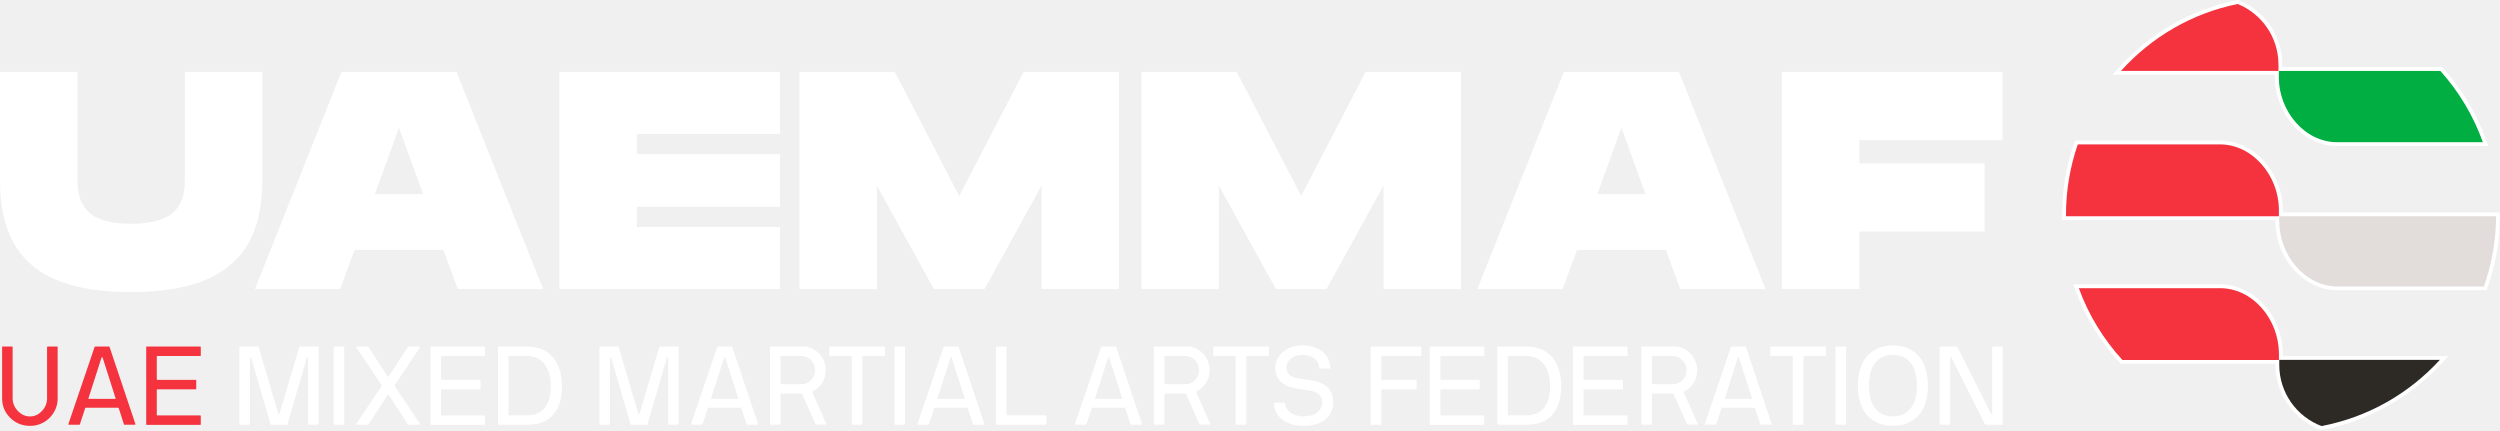
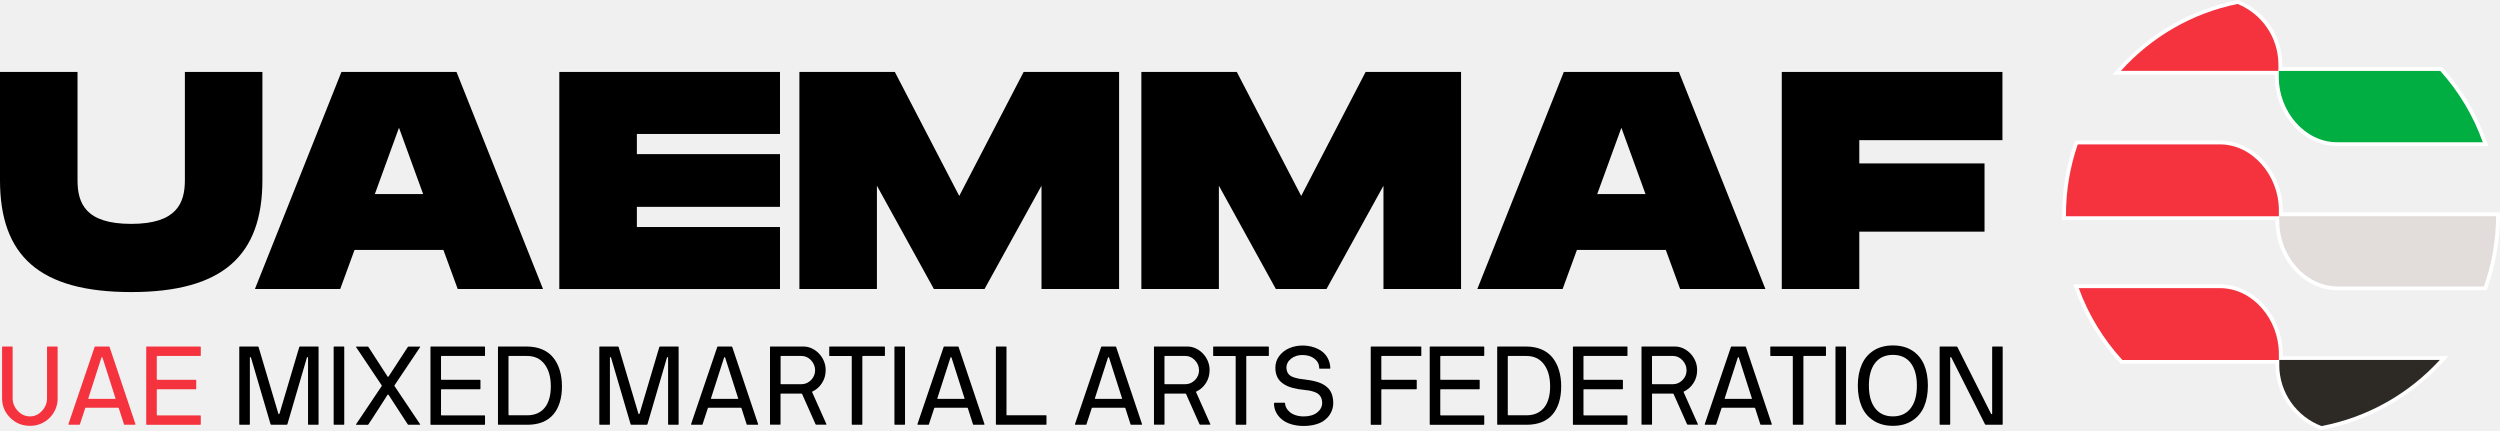
- <svg xmlns="http://www.w3.org/2000/svg" id="Layer_1" data-name="Layer 1" viewBox="0 0 496.06 85.33">
+ <svg xmlns="http://www.w3.org/2000/svg" id="Layer_1" data-name="Layer 1" viewBox="0 0 733.99 126.25">
  <defs>
    <style>
      .cls-1 {
        fill: #fff;
      }

      .cls-2 {
        fill: #e2dddb;
      }

      .cls-3 {
        fill: #f5333f;
      }

      .cls-4 {
        fill: #00ae42;
      }

      .cls-5 {
        fill: #2d2a26;
      }
    </style>
  </defs>
-   <g>
-     <path class="cls-1" d="m451.42,15.33c0,7.39,5.65,13.64,12.34,13.64h29.97s-.36-1-.36-1c-1.9-5.33-4.79-10.18-8.59-14.41l-.23-.25h-31.7v-.51c0-5.61-3.36-10.61-8.57-12.71l-.21-.09-.22.05c-9.15,1.86-17.3,6.53-23.57,13.52l-1.13,1.26h32.27v.51Z" />
-     <path class="cls-1" d="m452.94,42.13v-.49c0-7.45-5.7-13.75-12.45-13.75h-28.76s-.18.51-.18.51c-1.58,4.57-2.38,9.35-2.38,14.21v1.05h42.33v.27c0,7.41,5.66,13.67,12.37,13.67h29.53s.18-.51.18-.51c1.61-4.55,2.44-9.33,2.47-14.19v-.76s-43.11,0-43.11,0Z" />
-     <path class="cls-1" d="m452.94,70.16c0-7.45-5.7-13.74-12.46-13.74h-29.08s.37,1,.37,1c1.95,5.38,4.91,10.27,8.8,14.51l.22.25h30.71v.22c0,5.67,3.56,10.83,8.86,12.85l.2.08.21-.04c9.11-1.73,17.6-6.48,23.89-13.36l1.16-1.27h-32.89v-.5Z" />
-     <path class="cls-3" d="m452.1,12.8c0-5.44-3.35-10.09-8.09-12.01-9.12,1.85-17.17,6.62-23.16,13.28h31.26v-1.27Z" />
-     <path class="cls-4" d="m452.17,15.33c0,6.69,5.09,12.89,11.59,12.89h28.9c-1.88-5.27-4.77-10.07-8.44-14.15h-32.04v1.27Z" />
-     <path class="cls-3" d="m452.19,41.64c0-6.71-5.17-12.99-11.69-12.99h-28.22c-1.51,4.38-2.34,9.08-2.34,13.97,0,.1,0,.2,0,.29h42.25v-1.27Z" />
-     <path class="cls-2" d="m452.26,43.93c0,6.71,5.1,12.92,11.61,12.92,0,0,15.82,0,28.99,0,1.54-4.37,2.4-9.06,2.43-13.95h-43.04s0,1.03,0,1.03Z" />
-     <path class="cls-3" d="m452.19,70.16c0-6.71-5.1-12.99-11.7-12.98h-28c1.93,5.32,4.89,10.15,8.65,14.25h31.06v-1.27Z" />
-     <path class="cls-5" d="m452.26,72.4c0,5.55,3.48,10.28,8.38,12.14,9.22-1.75,17.39-6.47,23.48-13.13h-31.86v.98Z" />
+   <g id="UAEMMAF_White_H" data-name="UAEMMAF White H">
+     <g>
+       <g>
+         <path class="cls-1" d="m667.92,22.69c0,10.94,8.36,20.19,18.27,20.19h44.34s-.53-1.49-.53-1.49c-2.81-7.89-7.09-15.07-12.71-21.32l-.33-.37h-46.9v-.75c0-8.31-4.98-15.69-12.68-18.81l-.31-.13-.33.07c-13.53,2.75-25.59,9.67-34.88,20l-1.68,1.87h47.75v.75Z" />
+         <path class="cls-1" d="m670.19,62.34v-.73c0-11.03-8.43-20.34-18.42-20.34h-42.55s-.26.76-.26.76c-2.34,6.75-3.52,13.83-3.52,21.03v1.55h62.63v.39c0,10.96,8.38,20.23,18.3,20.23h43.69s.26-.75.26-.75c2.38-6.74,3.61-13.8,3.66-21v-1.13s-63.79-.01-63.79-.01Z" />
+         <path class="cls-1" d="m670.19,103.81c0-11.02-8.43-20.33-18.43-20.33h-43.03s.54,1.49.54,1.49c2.89,7.97,7.27,15.19,13.02,21.47l.33.36h45.44v.32c0,8.39,5.27,16.03,13.12,19.01l.3.11.31-.06c13.48-2.56,26.04-9.58,35.36-19.76l1.71-1.87h-48.67v-.75Z" />
+         <path class="cls-3" d="m668.93,18.94c0-8.04-4.95-14.93-11.98-17.78-13.49,2.74-25.41,9.79-34.27,19.65h46.25v-1.87Z" />
+         <path class="cls-4" d="m669.04,22.69c0,9.91,7.53,19.08,17.15,19.07h42.75c-2.78-7.8-7.06-14.9-12.49-20.94h-47.41v1.87Z" />
+         <path class="cls-3" d="m669.07,61.61c0-9.93-7.65-19.22-17.3-19.22h-41.75c-2.24,6.48-3.46,13.43-3.46,20.67,0,.15,0,.29,0,.43h62.51v-1.88Z" />
+         <path class="cls-2" d="m669.18,65c0,9.93,7.54,19.11,17.18,19.11,0,0,23.41,0,42.9,0,2.28-6.46,3.55-13.4,3.59-20.64h-63.68s0,1.53,0,1.53Z" />
+         <path class="cls-3" d="m669.07,103.81c0-9.93-7.55-19.22-17.32-19.21h-41.43c2.86,7.87,7.24,15.02,12.79,21.09h45.96v-1.88Z" />
+         <path class="cls-5" d="m669.18,107.13c0,8.21,5.15,15.21,12.4,17.96,13.64-2.59,25.73-9.57,34.74-19.42h-47.13v1.46Z" />
+       </g>
+       <g>
+         <path d="m38.52,85.75C11.56,85.75,0,75.1,0,52.89v-31.77h22.76v31.77c0,6.83,2.36,12.84,15.76,12.84s15.76-6.1,15.76-12.84v-31.77h22.76v31.77c0,22.12-11.64,32.86-38.52,32.86Z" />
+         <path d="m130.18,73.37h-26.09l-4.2,11.47h-25.04l25.39-63.72h33.79l25.39,63.72h-25.04l-4.2-11.47Zm-5.95-16.39l-7.09-19.48-7.09,19.48h14.18Z" />
+         <path d="m186.98,39.33v5.92h42.02v15.48h-42.02v5.92h42.02v18.21h-64.79V21.12h64.79v18.21h-42.02Z" />
+         <path d="m328.54,84.84h-22.76v-30.31l-16.72,30.31h-14.88l-16.72-30.31v30.31h-22.76V21.12h28.02l18.91,36.41,18.91-36.41h28.02v63.72Z" />
+         <path d="m428.94,84.84h-22.76v-30.31l-16.72,30.31h-14.88l-16.72-30.31v30.31h-22.76V21.12h28.02l18.91,36.41,18.91-36.41h28.02v63.72Z" />
+         <path d="m489.07,73.37h-26.09l-4.2,11.47h-25.04l25.39-63.72h33.79l25.39,63.72h-25.04l-4.2-11.47Zm-5.95-16.39l-7.09-19.48-7.09,19.48h14.18Z" />
+         <path d="m545.88,41.15v6.83h36.77v20.03h-36.77v16.84h-22.76V21.12h64.79v20.03h-42.02Z" />
+       </g>
+       <path class="cls-3" d="m.62,101.9c0-.11.05-.16.16-.16h2.77c.11,0,.16.05.16.16v15.02c0,1.4.51,2.64,1.51,3.71,1,1.08,2.2,1.62,3.58,1.62s2.55-.54,3.53-1.62c.99-1.07,1.48-2.31,1.48-3.71v-15.02c0-.11.05-.16.16-.16h2.77c.11,0,.18.05.18.16v15.02c.1,4.43-3.68,8.2-8.12,8.1-2.28,0-4.2-.78-5.8-2.36-1.59-1.58-2.39-3.49-2.39-5.75v-15.02Z" />
+       <path class="cls-3" d="m27.77,101.9c.03-.11.1-.16.19-.16h4.01c.11,0,.18.05.21.16l7.6,22.64c.02.08-.05.16-.16.16h-3.07c-.08,0-.13-.05-.16-.16l-1.5-4.67c-.02-.11-.1-.16-.24-.16h-9.46c-.1,0-.16.05-.19.16l-1.53,4.67c-.03.11-.08.16-.16.16h-3.04c-.1,0-.22-.03-.19-.16l7.69-22.64Zm-1.82,15.05s-.02.05-.02.06c0,.06.05.1.14.1h7.72c.1,0,.14-.03.14-.1,0-.02,0-.05-.02-.06l-3.81-11.94c-.06-.19-.27-.19-.33,0l-3.84,11.94Z" />
+       <path class="cls-3" d="m42.93,101.9c0-.11.05-.16.16-.16h15.68c.11,0,.18.05.18.16v2.45c0,.11-.06.16-.18.16h-12.58c-.11,0-.16.06-.16.18v6.64c0,.11.05.18.16.18h11.24c.11,0,.18.05.18.16v2.44c0,.11-.06.18-.18.18h-11.24c-.11,0-.16.05-.16.16v7.34c0,.11.05.16.16.16h12.58c.11,0,.18.05.18.16v2.45c0,.11-.06.16-.18.16h-15.68c-.11,0-.16-.05-.16-.16v-22.64Z" />
+       <path d="m70.25,101.9c0-.11.05-.16.16-.16h5.29c.1,0,.18.05.22.16l5.81,19.57c.06.14.25.14.32,0l5.81-19.57c.05-.11.13-.16.22-.16h5.29c.11,0,.16.05.16.16v22.64c0,.11-.05.16-.16.16h-2.77c-.11,0-.16-.05-.16-.16v-19.54c0-.21-.29-.21-.33-.03l-5.73,19.57c-.03.11-.13.16-.27.16h-4.43c-.14,0-.22-.05-.25-.16l-5.75-19.57c-.06-.19-.32-.16-.32.03v19.54c0,.11-.06.16-.18.16h-2.77c-.11,0-.16-.05-.16-.16v-22.64Z" />
+       <path d="m97.96,101.9c0-.11.05-.16.16-.16h2.77c.11,0,.18.05.18.16v22.64c0,.11-.06.16-.18.16h-2.77c-.11,0-.16-.05-.16-.16v-22.64Z" />
+       <path d="m104.55,124.55l7.5-11.19c.05-.08.05-.18,0-.25l-7.5-11.19s-.03-.05-.03-.06,0-.03.02-.05c.02-.03.06-.05.11-.05h3.3c.1,0,.18.05.25.16l5.57,8.61c.11.14.22.14.33,0l5.6-8.61c.08-.11.19-.16.32-.16h3.23s.1.02.11.05c.02.02.03.06-.02.11l-7.5,11.19c-.05.08-.05.18,0,.25l7.5,11.19s.03.05.03.06,0,.03-.02.05c-.02.03-.06.05-.11.05h-3.33c-.08,0-.14-.05-.22-.16l-5.6-8.61c-.11-.14-.22-.14-.33,0-.49.78-1.19,1.89-2.12,3.33-.94,1.43-1.74,2.68-2.42,3.73l-1.03,1.56c-.08.11-.16.16-.25.16h-3.3s-.1-.02-.11-.05c-.02-.02-.03-.06.02-.11Z" />
+       <path d="m126.38,101.9c0-.11.05-.16.16-.16h15.68c.11,0,.18.05.18.16v2.45c0,.11-.06.16-.18.16h-12.58c-.11,0-.16.06-.16.18v6.64c0,.11.05.18.16.18h11.24c.11,0,.18.05.18.16v2.44c0,.11-.06.18-.18.18h-11.24c-.11,0-.16.05-.16.16v7.34c0,.11.05.16.16.16h12.58c.11,0,.18.05.18.16v2.45c0,.11-.06.16-.18.16h-15.68c-.11,0-.16-.05-.16-.16v-22.64Z" />
+       <path d="m146.2,101.9c0-.11.05-.16.16-.16h8.42c3.36.02,6.02,1.21,7.69,3.3,1.66,2.09,2.52,4.95,2.52,8.41s-.86,6.29-2.58,8.28c-1.74,1.99-4.27,2.98-7.63,2.98h-8.42c-.11,0-.16-.05-.16-.16v-22.64Zm3.1,19.87c0,.11.05.16.16.16h5.32c4.39,0,6.94-2.99,6.94-8.49,0-2.74-.62-4.92-1.85-6.53s-2.93-2.4-5.1-2.4h-5.32c-.11,0-.16.06-.16.18v17.09Z" />
+       <path d="m175.96,101.9c0-.11.05-.16.16-.16h5.29c.1,0,.18.05.22.16l5.81,19.57c.06.14.25.14.32,0l5.81-19.57c.05-.11.13-.16.22-.16h5.29c.11,0,.16.05.16.16v22.64c0,.11-.05.16-.16.16h-2.77c-.11,0-.16-.05-.16-.16v-19.54c0-.21-.29-.21-.33-.03l-5.73,19.57c-.03.11-.13.16-.27.16h-4.43c-.14,0-.22-.05-.25-.16l-5.75-19.57c-.06-.19-.32-.16-.32.03v19.54c0,.11-.06.16-.18.16h-2.77c-.11,0-.16-.05-.16-.16v-22.64Z" />
+       <path d="m210.58,101.9c.03-.11.1-.16.19-.16h4.01c.11,0,.18.05.21.16l7.6,22.64c.02.08-.05.16-.16.16h-3.07c-.08,0-.13-.05-.16-.16l-1.5-4.67c-.02-.11-.1-.16-.24-.16h-9.46c-.1,0-.16.05-.19.16l-1.53,4.67c-.03.11-.08.16-.16.16h-3.04c-.1,0-.22-.03-.19-.16l7.69-22.64Zm-1.82,15.05s-.02.05-.02.06c0,.06.05.1.14.1h7.72c.1,0,.14-.03.14-.1,0-.02,0-.05-.02-.06l-3.81-11.94c-.06-.19-.27-.19-.33,0l-3.84,11.94Z" />
+       <path d="m226.07,101.9c0-.11.05-.16.16-.16h9.52c3.5-.1,6.74,3.2,6.66,6.97,0,1.39-.35,2.63-1.07,3.74-.72,1.13-1.66,1.96-2.82,2.5-.1.05-.11.11-.06.22l4.17,9.36s.02.05.02.06c0,.06-.06.1-.18.1h-2.71c-.16,0-.27-.05-.33-.16l-3.92-8.81c-.03-.11-.11-.16-.22-.16h-5.97c-.11,0-.16.05-.16.16v8.81c0,.11-.05.16-.16.16h-2.77c-.11,0-.16-.05-.16-.16v-22.64Zm3.09,10.73c0,.11.05.16.16.16h6.16c1-.03,1.89-.45,2.68-1.24.76-.8,1.15-1.74,1.15-2.83s-.4-2.1-1.19-2.95c-.81-.84-1.72-1.26-2.75-1.26h-6.03c-.11,0-.16.06-.16.18v7.95Z" />
+       <path d="m243.47,101.9c0-.11.05-.16.16-.16h16c.11,0,.18.05.18.16v2.45c0,.11-.06.16-.18.16h-6.29c-.11,0-.16.06-.16.18v19.86c0,.11-.05.16-.16.16h-2.77c-.11,0-.18-.05-.18-.16v-19.9c-.05-.08-.1-.13-.16-.13h-6.29c-.11,0-.16-.05-.16-.16v-2.45Z" />
+       <path d="m262.6,101.9c0-.11.05-.16.16-.16h2.77c.11,0,.18.05.18.16v22.64c0,.11-.06.16-.18.16h-2.77c-.11,0-.16-.05-.16-.16v-22.64Z" />
+       <path d="m277.04,101.9c.03-.11.1-.16.19-.16h4.01c.11,0,.18.05.21.16l7.6,22.64c.02.08-.05.16-.16.16h-3.07c-.08,0-.13-.05-.16-.16l-1.5-4.67c-.02-.11-.1-.16-.24-.16h-9.46c-.1,0-.16.05-.19.16l-1.53,4.67c-.03.11-.08.16-.16.16h-3.04c-.1,0-.22-.03-.19-.16l7.69-22.64Zm-1.82,15.05s-.02.05-.02.06c0,.06.05.1.14.1h7.72c.1,0,.14-.03.14-.1,0-.02,0-.05-.02-.06l-3.81-11.94c-.06-.19-.27-.19-.33,0l-3.84,11.94Z" />
+       <path d="m292.39,101.9c0-.11.06-.16.18-.16h2.77c.11,0,.16.05.16.16v19.87c0,.11.05.16.16.16h11.42c.11,0,.16.05.16.16v2.45c0,.11-.05.16-.16.16h-14.51c-.11,0-.18-.05-.18-.16v-22.64Z" />
+       <path d="m323.29,101.9c.03-.11.1-.16.19-.16h4.01c.11,0,.18.05.21.16l7.6,22.64c.02.08-.05.16-.16.16h-3.07c-.08,0-.13-.05-.16-.16l-1.5-4.67c-.02-.11-.09-.16-.24-.16h-9.46c-.1,0-.16.05-.19.16l-1.53,4.67c-.03.11-.08.16-.16.16h-3.04c-.1,0-.22-.03-.19-.16l7.69-22.64Zm-1.82,15.05s-.02.05-.02.06c0,.06.05.1.14.1h7.72c.1,0,.14-.03.14-.1,0-.02,0-.05-.02-.06l-3.81-11.94c-.06-.19-.27-.19-.33,0l-3.84,11.94Z" />
+       <path d="m338.79,101.9c0-.11.05-.16.16-.16h9.52c3.5-.1,6.74,3.2,6.66,6.97,0,1.39-.35,2.63-1.07,3.74-.72,1.13-1.66,1.96-2.82,2.5-.1.05-.11.11-.06.22l4.17,9.36s.02.05.02.06c0,.06-.06.1-.17.1h-2.71c-.16,0-.27-.05-.33-.16l-3.92-8.81c-.03-.11-.11-.16-.22-.16h-5.97c-.11,0-.16.05-.16.16v8.81c0,.11-.05.16-.16.16h-2.77c-.11,0-.16-.05-.16-.16v-22.64Zm3.09,10.73c0,.11.05.16.16.16h6.16c1-.03,1.89-.45,2.68-1.24.76-.8,1.15-1.74,1.15-2.83s-.4-2.1-1.2-2.95c-.81-.84-1.72-1.26-2.75-1.26h-6.04c-.11,0-.16.06-.16.18v7.95Z" />
+       <path d="m356.19,101.9c0-.11.05-.16.16-.16h16c.11,0,.18.05.18.16v2.45c0,.11-.06.16-.18.16h-6.29c-.11,0-.16.06-.16.18v19.86c0,.11-.05.16-.16.16h-2.77c-.11,0-.18-.05-.18-.16v-19.9c-.05-.08-.1-.13-.16-.13h-6.29c-.11,0-.16-.05-.16-.16v-2.45Z" />
+       <path d="m374.21,118.24h2.9c.08,0,.19.1.19.21,0,.84.48,1.75,1.34,2.5.86.76,2.34,1.31,4.11,1.31,1.67,0,2.99-.38,3.98-1.16.97-.78,1.46-1.72,1.46-2.85-.06-1.74-.87-2.69-2.31-3.18-1.02-.37-1.85-.49-3.14-.62-1.2-.13-2.04-.25-3.23-.57-1.19-.32-2.04-.7-2.94-1.35-1.29-.92-2.13-2.39-2.13-4.54,0-1.34.4-2.52,1.18-3.53.78-1,1.77-1.77,2.96-2.26s2.47-.75,3.82-.75c2.12,0,4.04.56,5.57,1.61,1.51,1.05,2.53,2.83,2.61,5,0,.11-.05.18-.16.18h-2.95c-.11,0-.16-.06-.16-.18,0-1.1-.46-2.02-1.39-2.75-.92-.72-2.1-1.08-3.53-1.08-1.31,0-2.42.35-3.33,1.07-.91.72-1.37,1.62-1.37,2.71.09,1.59.89,2.4,2.32,2.83,1.05.33,1.55.4,2.72.53,1.39.18,2.31.3,3.58.64s2.12.73,3.04,1.43c1.32,1,2.04,2.52,2.09,4.84,0,1.99-.89,3.98-2.9,5.33-1.3.88-3.38,1.45-5.81,1.45-2.74,0-5.03-.76-6.46-1.99-1.43-1.21-2.23-2.83-2.23-4.62,0-.11.05-.18.16-.18Z" />
+       <path d="m402.44,101.9c0-.11.06-.16.18-.16h14.51c.11,0,.16.05.16.16v2.45c0,.11-.05.16-.16.16h-11.42c-.11,0-.16.06-.16.18v6.64c0,.11.05.18.16.18h10.08c.11,0,.16.05.16.16v2.44c0,.11-.05.18-.16.18h-10.08c-.11,0-.16.05-.16.16v10.11c0,.11-.05.16-.16.16h-2.77c-.11,0-.18-.05-.18-.16v-22.64Z" />
+       <path d="m419.76,101.9c0-.11.05-.16.16-.16h15.68c.11,0,.17.05.17.16v2.45c0,.11-.06.16-.17.16h-12.58c-.11,0-.16.06-.16.18v6.64c0,.11.05.18.16.18h11.24c.11,0,.17.05.17.16v2.44c0,.11-.06.18-.17.18h-11.24c-.11,0-.16.05-.16.16v7.34c0,.11.05.16.16.16h12.58c.11,0,.17.05.17.16v2.45c0,.11-.06.16-.17.16h-15.68c-.11,0-.16-.05-.16-.16v-22.64Z" />
+       <path d="m439.58,101.9c0-.11.05-.16.16-.16h8.42c3.36.02,6.02,1.21,7.69,3.3,1.66,2.09,2.51,4.95,2.51,8.41s-.86,6.29-2.58,8.28c-1.74,1.99-4.27,2.98-7.63,2.98h-8.42c-.11,0-.16-.05-.16-.16v-22.64Zm3.11,19.87c0,.11.05.16.16.16h5.32c4.39,0,6.94-2.99,6.94-8.49,0-2.74-.62-4.92-1.85-6.53-1.23-1.61-2.93-2.4-5.1-2.4h-5.32c-.11,0-.16.06-.16.18v17.09Z" />
+       <path d="m461.8,101.9c0-.11.05-.16.16-.16h15.68c.11,0,.18.05.18.16v2.45c0,.11-.06.16-.18.16h-12.58c-.11,0-.16.06-.16.18v6.64c0,.11.05.18.16.18h11.24c.11,0,.18.05.18.16v2.44c0,.11-.06.18-.18.18h-11.24c-.11,0-.16.05-.16.16v7.34c0,.11.05.16.16.16h12.58c.11,0,.18.05.18.16v2.45c0,.11-.06.16-.18.16h-15.68c-.11,0-.16-.05-.16-.16v-22.64Z" />
+       <path d="m481.93,101.9c0-.11.05-.16.16-.16h9.52c3.5-.1,6.74,3.2,6.66,6.97,0,1.39-.35,2.63-1.07,3.74-.72,1.13-1.66,1.96-2.82,2.5-.1.05-.11.11-.06.22l4.17,9.36s.02.05.02.06c0,.06-.06.1-.17.1h-2.71c-.16,0-.27-.05-.33-.16l-3.92-8.81c-.03-.11-.11-.16-.22-.16h-5.97c-.11,0-.16.05-.16.16v8.81c0,.11-.05.16-.16.16h-2.77c-.11,0-.16-.05-.16-.16v-22.64Zm3.09,10.73c0,.11.05.16.16.16h6.16c1-.03,1.89-.45,2.68-1.24.76-.8,1.15-1.74,1.15-2.83s-.4-2.1-1.2-2.95c-.81-.84-1.72-1.26-2.75-1.26h-6.04c-.11,0-.16.06-.16.18v7.95Z" />
+       <path d="m508.19,101.9c.03-.11.1-.16.19-.16h4.01c.11,0,.18.05.21.16l7.6,22.64c.02.08-.05.16-.16.16h-3.07c-.08,0-.13-.05-.16-.16l-1.5-4.67c-.02-.11-.1-.16-.24-.16h-9.46c-.1,0-.16.05-.19.16l-1.53,4.67c-.03.11-.08.16-.16.16h-3.04c-.1,0-.22-.03-.19-.16l7.69-22.64Zm-1.81,15.05s-.02.05-.02.06c0,.06.05.1.14.1h7.72c.1,0,.14-.03.14-.1,0-.02,0-.05-.02-.06l-3.81-11.94c-.06-.19-.27-.19-.33,0l-3.84,11.94Z" />
+       <path d="m519.76,101.9c0-.11.05-.16.16-.16h16c.11,0,.18.05.18.16v2.45c0,.11-.06.16-.18.16h-6.29c-.11,0-.16.06-.16.18v19.86c0,.11-.05.16-.16.16h-2.77c-.11,0-.18-.05-.18-.16v-19.9c-.05-.08-.1-.13-.16-.13h-6.29c-.11,0-.16-.05-.16-.16v-2.45Z" />
+       <path d="m538.89,101.9c0-.11.05-.16.16-.16h2.77c.11,0,.17.05.17.16v22.64c0,.11-.06.16-.17.16h-2.77c-.11,0-.16-.05-.16-.16v-22.64Z" />
+       <path d="m545.45,113.22c0-2.34.38-4.38,1.13-6.13.75-1.75,1.91-3.14,3.49-4.16,1.56-1,3.45-1.51,5.68-1.51s4.12.51,5.69,1.51c1.56,1.02,2.72,2.4,3.47,4.16.75,1.75,1.11,3.79,1.11,6.13s-.37,4.38-1.11,6.13c-.75,1.75-1.91,3.14-3.47,4.14-1.56,1.02-3.46,1.53-5.69,1.53s-4.12-.51-5.68-1.53c-1.58-1-2.74-2.39-3.49-4.14-.75-1.75-1.13-3.79-1.13-6.13Zm3.25,0c0,2.85.61,5.06,1.83,6.64,1.23,1.59,2.96,2.39,5.22,2.39s4-.8,5.22-2.39c1.21-1.58,1.82-3.79,1.82-6.64s-.61-5.06-1.82-6.66c-1.23-1.58-2.96-2.37-5.22-2.37s-4,.8-5.22,2.37c-1.23,1.59-1.83,3.81-1.83,6.66Z" />
+       <path d="m569.46,101.9c0-.11.05-.16.16-.16h4.83c.11,0,.19.05.24.16l9.87,19.57c.11.19.33.16.33-.03v-19.54c0-.11.05-.16.16-.16h2.77c.11,0,.16.05.16.16v22.64c0,.11-.05.16-.16.16h-4.79c-.1,0-.18-.05-.25-.16l-9.89-19.6c-.06-.13-.32-.13-.32.06v19.54c0,.11-.06.16-.17.16h-2.77c-.11,0-.16-.05-.16-.16v-22.64Z" />
+     </g>
  </g>
-   <g>
-     <path class="cls-1" d="m26.04,57.96C7.81,57.96,0,50.76,0,35.75V14.27h15.38v21.47c0,4.61,1.6,8.67,10.65,8.67s10.65-4.12,10.65-8.67V14.27h15.38v21.47c0,14.95-7.87,22.21-26.03,22.21Z" />
-     <path class="cls-1" d="m87.98,49.59h-17.63l-2.84,7.75h-16.92l17.16-43.07h22.84l17.16,43.07h-16.92l-2.84-7.75Zm-4.02-11.07l-4.79-13.17-4.79,13.17h9.59Z" />
-     <path class="cls-1" d="m126.37,26.58v4h28.4v10.46h-28.4v4h28.4v12.3h-43.79V14.27h43.79v12.31h-28.4Z" />
-     <path class="cls-1" d="m222.04,57.34h-15.38v-20.49l-11.3,20.49h-10.06l-11.3-20.49v20.49h-15.38V14.27h18.93l12.78,24.61,12.78-24.61h18.93v43.07Z" />
-     <path class="cls-1" d="m289.9,57.34h-15.38v-20.49l-11.3,20.49h-10.06l-11.3-20.49v20.49h-15.38V14.27h18.93l12.78,24.61,12.78-24.61h18.93v43.07Z" />
-     <path class="cls-1" d="m330.54,49.59h-17.63l-2.84,7.75h-16.92l17.16-43.07h22.84l17.16,43.07h-16.92l-2.84-7.75Zm-4.02-11.07l-4.79-13.17-4.79,13.17h9.58Z" />
-     <path class="cls-1" d="m368.93,27.81v4.61h24.85v13.53h-24.85v11.38h-15.38V14.27h43.79v13.54h-28.4Z" />
-   </g>
-   <path class="cls-3" d="m.42,68.87c0-.08.03-.11.11-.11h1.87c.08,0,.11.03.11.11v10.15c0,.95.34,1.79,1.02,2.51.68.73,1.49,1.1,2.42,1.1s1.72-.37,2.39-1.1c.67-.72,1-1.56,1-2.51v-10.15c0-.08.03-.11.11-.11h1.87c.08,0,.12.03.12.11v10.15c.06,2.99-2.49,5.54-5.49,5.48-1.54,0-2.84-.53-3.92-1.59s-1.61-2.36-1.61-3.88v-10.15Z" />
-   <path class="cls-3" d="m18.77,68.87c.02-.08.06-.11.13-.11h2.71c.08,0,.12.03.14.11l5.13,15.3c.01.05-.03.11-.11.11h-2.08c-.05,0-.09-.03-.11-.11l-1.01-3.15c-.01-.08-.06-.11-.16-.11h-6.39c-.06,0-.11.03-.13.11l-1.03,3.15c-.02.08-.05.11-.11.11h-2.06c-.06,0-.15-.02-.13-.11l5.2-15.3Zm-1.23,10.17s-.01.03-.01.04c0,.04.03.06.1.06h5.22c.06,0,.1-.02.1-.06,0-.01,0-.03-.01-.04l-2.57-8.07c-.04-.13-.18-.13-.23,0l-2.59,8.07Z" />
-   <path class="cls-3" d="m29.01,68.87c0-.08.03-.11.11-.11h10.6c.08,0,.12.03.12.11v1.66c0,.08-.04.11-.12.11h-8.5c-.08,0-.11.04-.11.12v4.49c0,.08.03.12.11.12h7.6c.08,0,.12.03.12.11v1.65c0,.08-.04.12-.12.12h-7.6c-.08,0-.11.03-.11.11v4.96c0,.08.03.11.11.11h8.5c.08,0,.12.03.12.11v1.66c0,.08-.04.11-.12.11h-10.6c-.08,0-.11-.03-.11-.11v-15.3Z" />
-   <path class="cls-1" d="m47.48,68.87c0-.08.03-.11.11-.11h3.57c.06,0,.12.03.15.11l3.93,13.23c.04.1.17.1.22,0l3.93-13.23c.03-.08.09-.11.15-.11h3.57c.08,0,.11.03.11.11v15.3c0,.08-.03.11-.11.11h-1.87c-.08,0-.11-.03-.11-.11v-13.2c0-.14-.19-.14-.23-.02l-3.87,13.23c-.02.08-.09.11-.18.11h-2.99c-.1,0-.15-.03-.17-.11l-3.88-13.23c-.04-.13-.22-.11-.22.02v13.2c0,.08-.04.11-.12.11h-1.87c-.08,0-.11-.03-.11-.11v-15.3Z" />
-   <path class="cls-1" d="m66.2,68.87c0-.08.03-.11.11-.11h1.87c.08,0,.12.03.12.11v15.3c0,.08-.04.11-.12.11h-1.87c-.08,0-.11-.03-.11-.11v-15.3Z" />
-   <path class="cls-1" d="m70.66,84.17l5.07-7.57c.03-.05.03-.12,0-.17l-5.07-7.57s-.02-.03-.02-.04,0-.02.01-.03c.01-.02.04-.03.08-.03h2.23c.06,0,.12.03.17.11l3.77,5.82c.08.1.15.1.23,0l3.79-5.82c.05-.08.13-.11.22-.11h2.18s.06.01.08.03c.01.01.02.04-.01.08l-5.07,7.57c-.03.05-.03.12,0,.17l5.07,7.57s.02.03.02.04,0,.02-.01.03c-.01.02-.04.03-.08.03h-2.25c-.05,0-.1-.03-.15-.11l-3.79-5.82c-.08-.1-.15-.1-.23,0-.33.53-.81,1.28-1.43,2.25-.63.97-1.17,1.81-1.64,2.52l-.7,1.05c-.05.08-.11.11-.17.11h-2.23s-.06-.01-.08-.03c-.01-.01-.02-.04.01-.08Z" />
-   <path class="cls-1" d="m85.41,68.87c0-.08.03-.11.11-.11h10.6c.08,0,.12.03.12.11v1.66c0,.08-.04.11-.12.11h-8.5c-.08,0-.11.04-.11.12v4.49c0,.08.03.12.11.12h7.6c.08,0,.12.03.12.11v1.65c0,.08-.04.12-.12.12h-7.6c-.08,0-.11.03-.11.11v4.96c0,.08.03.11.11.11h8.5c.08,0,.12.03.12.11v1.66c0,.08-.04.11-.12.11h-10.6c-.08,0-.11-.03-.11-.11v-15.3Z" />
-   <path class="cls-1" d="m98.81,68.87c0-.08.03-.11.11-.11h5.69c2.27.01,4.07.82,5.2,2.23,1.12,1.41,1.7,3.35,1.7,5.68s-.58,4.25-1.74,5.6c-1.17,1.35-2.88,2.01-5.15,2.01h-5.69c-.08,0-.11-.03-.11-.11v-15.3Zm2.1,13.43c0,.08.03.11.11.11h3.59c2.97,0,4.69-2.02,4.69-5.74,0-1.85-.42-3.33-1.25-4.41s-1.98-1.62-3.44-1.62h-3.59c-.08,0-.11.04-.11.12v11.55Z" />
-   <path class="cls-1" d="m118.92,68.87c0-.08.03-.11.11-.11h3.57c.06,0,.12.03.15.11l3.93,13.23c.04.1.17.1.22,0l3.93-13.23c.03-.08.09-.11.15-.11h3.57c.08,0,.11.03.11.11v15.3c0,.08-.03.11-.11.11h-1.87c-.08,0-.11-.03-.11-.11v-13.2c0-.14-.19-.14-.23-.02l-3.87,13.23c-.02.08-.09.11-.18.11h-2.99c-.1,0-.15-.03-.17-.11l-3.88-13.23c-.04-.13-.22-.11-.22.02v13.2c0,.08-.04.11-.12.11h-1.87c-.08,0-.11-.03-.11-.11v-15.3Z" />
-   <path class="cls-1" d="m142.32,68.87c.02-.08.06-.11.13-.11h2.71c.08,0,.12.03.14.11l5.13,15.3c.01.05-.03.11-.11.11h-2.08c-.05,0-.09-.03-.11-.11l-1.01-3.15c-.01-.08-.06-.11-.16-.11h-6.39c-.06,0-.11.03-.13.11l-1.03,3.15c-.02.08-.05.11-.11.11h-2.06c-.06,0-.15-.02-.13-.11l5.2-15.3Zm-1.23,10.17s-.01.03-.01.04c0,.04.03.06.1.06h5.22c.06,0,.1-.02.1-.06,0-.01,0-.03-.01-.04l-2.57-8.07c-.04-.13-.18-.13-.23,0l-2.59,8.07Z" />
-   <path class="cls-1" d="m152.79,68.87c0-.08.03-.11.11-.11h6.44c2.37-.06,4.55,2.16,4.5,4.71,0,.94-.24,1.78-.72,2.53-.48.76-1.12,1.32-1.9,1.69-.06.03-.08.08-.04.15l2.82,6.33s.01.03.01.04c0,.04-.04.06-.12.06h-1.83c-.11,0-.18-.03-.23-.11l-2.65-5.95c-.02-.08-.08-.11-.15-.11h-4.04c-.08,0-.11.03-.11.11v5.95c0,.08-.03.11-.11.11h-1.87c-.08,0-.11-.03-.11-.11v-15.3Zm2.09,7.25c0,.08.03.11.11.11h4.16c.68-.02,1.28-.3,1.81-.84.52-.54.77-1.17.77-1.92s-.27-1.42-.81-1.99c-.55-.57-1.16-.85-1.86-.85h-4.08c-.08,0-.11.04-.11.12v5.37Z" />
-   <path class="cls-1" d="m164.55,68.87c0-.08.03-.11.11-.11h10.82c.08,0,.12.03.12.11v1.66c0,.08-.04.11-.12.11h-4.25c-.08,0-.11.04-.11.12v13.42c0,.08-.03.11-.11.11h-1.87c-.08,0-.12-.03-.12-.11v-13.45c-.03-.05-.06-.09-.11-.09h-4.25c-.08,0-.11-.03-.11-.11v-1.66Z" />
-   <path class="cls-1" d="m177.48,68.87c0-.08.03-.11.11-.11h1.87c.08,0,.12.03.12.11v15.3c0,.08-.04.11-.12.11h-1.87c-.08,0-.11-.03-.11-.11v-15.3Z" />
-   <path class="cls-1" d="m187.24,68.87c.02-.08.06-.11.13-.11h2.71c.08,0,.12.03.14.11l5.13,15.3c.01.05-.03.11-.11.11h-2.08c-.05,0-.09-.03-.11-.11l-1.01-3.15c-.01-.08-.06-.11-.16-.11h-6.39c-.06,0-.11.03-.13.11l-1.03,3.15c-.02.08-.05.11-.11.11h-2.06c-.06,0-.15-.02-.13-.11l5.2-15.3Zm-1.23,10.17s-.01.03-.01.04c0,.04.03.06.1.06h5.22c.06,0,.1-.02.1-.06,0-.01,0-.03-.01-.04l-2.57-8.07c-.04-.13-.18-.13-.23,0l-2.59,8.07Z" />
-   <path class="cls-1" d="m197.61,68.87c0-.08.04-.11.12-.11h1.87c.08,0,.11.03.11.11v13.43c0,.08.03.11.11.11h7.72c.08,0,.11.03.11.11v1.66c0,.08-.03.11-.11.11h-9.8c-.08,0-.12-.03-.12-.11v-15.3Z" />
-   <path class="cls-1" d="m218.5,68.87c.02-.08.06-.11.13-.11h2.71c.08,0,.12.03.14.11l5.13,15.3c.01.05-.03.11-.11.11h-2.08c-.05,0-.09-.03-.11-.11l-1.01-3.15c-.01-.08-.06-.11-.16-.11h-6.39c-.06,0-.11.03-.13.11l-1.03,3.15c-.02.08-.05.11-.11.11h-2.06c-.06,0-.15-.02-.13-.11l5.2-15.3Zm-1.23,10.17s-.01.03-.01.04c0,.04.03.06.1.06h5.22c.06,0,.1-.02.1-.06,0-.01,0-.03-.01-.04l-2.57-8.07c-.04-.13-.18-.13-.23,0l-2.59,8.07Z" />
-   <path class="cls-1" d="m228.97,68.87c0-.08.03-.11.11-.11h6.44c2.37-.06,4.55,2.16,4.5,4.71,0,.94-.24,1.78-.72,2.53-.48.76-1.12,1.32-1.91,1.69-.06.03-.07.08-.04.15l2.82,6.33s.01.03.01.04c0,.04-.04.06-.12.06h-1.83c-.11,0-.18-.03-.23-.11l-2.65-5.95c-.02-.08-.07-.11-.15-.11h-4.04c-.08,0-.11.03-.11.11v5.95c0,.08-.03.11-.11.11h-1.87c-.07,0-.11-.03-.11-.11v-15.3Zm2.09,7.25c0,.08.03.11.11.11h4.17c.68-.02,1.28-.3,1.81-.84.52-.54.77-1.17.77-1.92s-.27-1.42-.81-1.99c-.55-.57-1.16-.85-1.86-.85h-4.08c-.08,0-.11.04-.11.12v5.37Z" />
-   <path class="cls-1" d="m240.73,68.87c0-.08.03-.11.11-.11h10.81c.08,0,.12.03.12.11v1.66c0,.08-.04.11-.12.11h-4.25c-.07,0-.11.04-.11.12v13.42c0,.08-.03.11-.11.11h-1.87c-.08,0-.12-.03-.12-.11v-13.45c-.03-.05-.06-.09-.11-.09h-4.25c-.08,0-.11-.03-.11-.11v-1.66Z" />
-   <path class="cls-1" d="m252.91,79.91h1.96c.05,0,.13.06.13.14,0,.57.32,1.18.9,1.69.58.52,1.58.88,2.78.88,1.13,0,2.02-.26,2.69-.79.66-.53.99-1.16.99-1.93-.04-1.17-.59-1.82-1.56-2.15-.69-.25-1.25-.33-2.12-.42-.81-.09-1.38-.17-2.19-.39-.81-.22-1.38-.47-1.99-.91-.87-.62-1.44-1.61-1.44-3.07,0-.9.27-1.7.8-2.39.53-.68,1.2-1.19,2-1.53s1.67-.51,2.58-.51c1.43,0,2.73.38,3.77,1.09,1.02.71,1.71,1.92,1.76,3.38,0,.08-.03.12-.11.12h-1.99c-.07,0-.11-.04-.11-.12,0-.74-.31-1.37-.94-1.86-.62-.48-1.42-.73-2.39-.73-.88,0-1.64.24-2.25.72-.61.48-.92,1.1-.92,1.83.06,1.08.6,1.62,1.57,1.92.71.23,1.04.27,1.84.36.94.12,1.56.2,2.42.43s1.43.5,2.06.97c.89.68,1.38,1.7,1.41,3.27,0,1.35-.6,2.69-1.96,3.61-.88.59-2.28.98-3.93.98-1.85,0-3.4-.52-4.37-1.35-.97-.82-1.51-1.92-1.51-3.12,0-.08.03-.12.11-.12Z" />
-   <path class="cls-1" d="m271.99,68.87c0-.08.04-.11.12-.11h9.8c.07,0,.11.03.11.11v1.66c0,.08-.03.11-.11.11h-7.72c-.07,0-.11.04-.11.12v4.49c0,.08.03.12.11.12h6.81c.07,0,.11.03.11.11v1.65c0,.08-.03.12-.11.12h-6.81c-.07,0-.11.03-.11.11v6.83c0,.08-.03.11-.11.11h-1.87c-.08,0-.12-.03-.12-.11v-15.3Z" />
-   <path class="cls-1" d="m283.69,68.87c0-.08.03-.11.11-.11h10.6c.07,0,.12.03.12.11v1.66c0,.08-.04.11-.12.11h-8.5c-.08,0-.11.04-.11.12v4.49c0,.08.03.12.11.12h7.6c.07,0,.12.03.12.11v1.65c0,.08-.04.12-.12.12h-7.6c-.08,0-.11.03-.11.11v4.96c0,.08.03.11.11.11h8.5c.07,0,.12.03.12.11v1.66c0,.08-.04.11-.12.11h-10.6c-.07,0-.11-.03-.11-.11v-15.3Z" />
-   <path class="cls-1" d="m297.09,68.87c0-.08.03-.11.11-.11h5.69c2.27.01,4.07.82,5.2,2.23,1.12,1.41,1.7,3.35,1.7,5.68s-.58,4.25-1.74,5.6c-1.17,1.35-2.88,2.01-5.16,2.01h-5.69c-.08,0-.11-.03-.11-.11v-15.3Zm2.1,13.43c0,.08.03.11.11.11h3.59c2.97,0,4.69-2.02,4.69-5.74,0-1.85-.42-3.33-1.25-4.41-.83-1.09-1.98-1.62-3.44-1.62h-3.59c-.07,0-.11.04-.11.12v11.55Z" />
-   <path class="cls-1" d="m312.11,68.87c0-.08.03-.11.11-.11h10.6c.08,0,.12.03.12.11v1.66c0,.08-.04.11-.12.11h-8.5c-.07,0-.11.04-.11.12v4.49c0,.08.03.12.11.12h7.6c.08,0,.12.03.12.11v1.65c0,.08-.04.12-.12.12h-7.6c-.07,0-.11.03-.11.11v4.96c0,.08.03.11.11.11h8.5c.08,0,.12.03.12.11v1.66c0,.08-.04.11-.12.11h-10.6c-.08,0-.11-.03-.11-.11v-15.3Z" />
-   <path class="cls-1" d="m325.71,68.87c0-.08.03-.11.11-.11h6.44c2.37-.06,4.55,2.16,4.5,4.71,0,.94-.24,1.78-.72,2.53-.48.76-1.12,1.32-1.91,1.69-.06.03-.07.08-.04.15l2.82,6.33s.01.03.01.04c0,.04-.04.06-.12.06h-1.83c-.11,0-.18-.03-.23-.11l-2.65-5.95c-.02-.08-.07-.11-.15-.11h-4.04c-.08,0-.11.03-.11.11v5.95c0,.08-.03.11-.11.11h-1.87c-.07,0-.11-.03-.11-.11v-15.3Zm2.09,7.25c0,.08.03.11.11.11h4.17c.68-.02,1.28-.3,1.81-.84.52-.54.77-1.17.77-1.92s-.27-1.42-.81-1.99c-.55-.57-1.16-.85-1.86-.85h-4.08c-.08,0-.11.04-.11.12v5.37Z" />
-   <path class="cls-1" d="m343.46,68.87c.02-.08.07-.11.13-.11h2.71c.08,0,.12.03.14.11l5.13,15.3c.01.05-.03.11-.11.11h-2.08c-.05,0-.09-.03-.11-.11l-1.01-3.15c-.01-.08-.06-.11-.16-.11h-6.39c-.07,0-.11.03-.13.11l-1.03,3.15c-.02.08-.05.11-.11.11h-2.05c-.06,0-.15-.02-.13-.11l5.2-15.3Zm-1.23,10.17s-.01.03-.01.04c0,.04.03.06.1.06h5.22c.06,0,.1-.02.1-.06,0-.01,0-.03-.01-.04l-2.57-8.07c-.04-.13-.18-.13-.23,0l-2.59,8.07Z" />
-   <path class="cls-1" d="m351.28,68.87c0-.08.03-.11.11-.11h10.81c.08,0,.12.03.12.11v1.66c0,.08-.04.11-.12.11h-4.25c-.07,0-.11.04-.11.12v13.42c0,.08-.03.11-.11.11h-1.87c-.08,0-.12-.03-.12-.11v-13.45c-.03-.05-.06-.09-.11-.09h-4.25c-.08,0-.11-.03-.11-.11v-1.66Z" />
-   <path class="cls-1" d="m364.21,68.87c0-.08.03-.11.11-.11h1.87c.07,0,.12.03.12.11v15.3c0,.08-.04.11-.12.11h-1.87c-.07,0-.11-.03-.11-.11v-15.3Z" />
-   <path class="cls-1" d="m368.64,76.52c0-1.58.26-2.96.76-4.14.51-1.18,1.29-2.12,2.36-2.81,1.05-.68,2.33-1.02,3.84-1.02s2.79.34,3.84,1.02c1.05.69,1.84,1.62,2.35,2.81.51,1.18.75,2.56.75,4.14s-.25,2.96-.75,4.14c-.51,1.18-1.29,2.12-2.35,2.8-1.05.69-2.34,1.03-3.84,1.03s-2.79-.34-3.84-1.03c-1.07-.68-1.85-1.61-2.36-2.8-.51-1.18-.76-2.56-.76-4.14Zm2.2,0c0,1.93.41,3.42,1.24,4.49.83,1.08,2,1.61,3.53,1.61s2.7-.54,3.53-1.61c.82-1.07,1.23-2.56,1.23-4.49s-.41-3.42-1.23-4.5c-.83-1.07-2-1.6-3.53-1.6s-2.7.54-3.53,1.6c-.83,1.08-1.24,2.57-1.24,4.5Z" />
-   <path class="cls-1" d="m384.87,68.87c0-.08.03-.11.11-.11h3.26c.08,0,.13.03.16.11l6.67,13.23c.07.13.23.11.23-.02v-13.2c0-.08.03-.11.11-.11h1.87c.08,0,.11.03.11.11v15.3c0,.08-.03.11-.11.11h-3.24c-.07,0-.12-.03-.17-.11l-6.68-13.25c-.04-.09-.22-.09-.22.04v13.2c0,.08-.04.11-.12.11h-1.87c-.07,0-.11-.03-.11-.11v-15.3Z" />
</svg>
